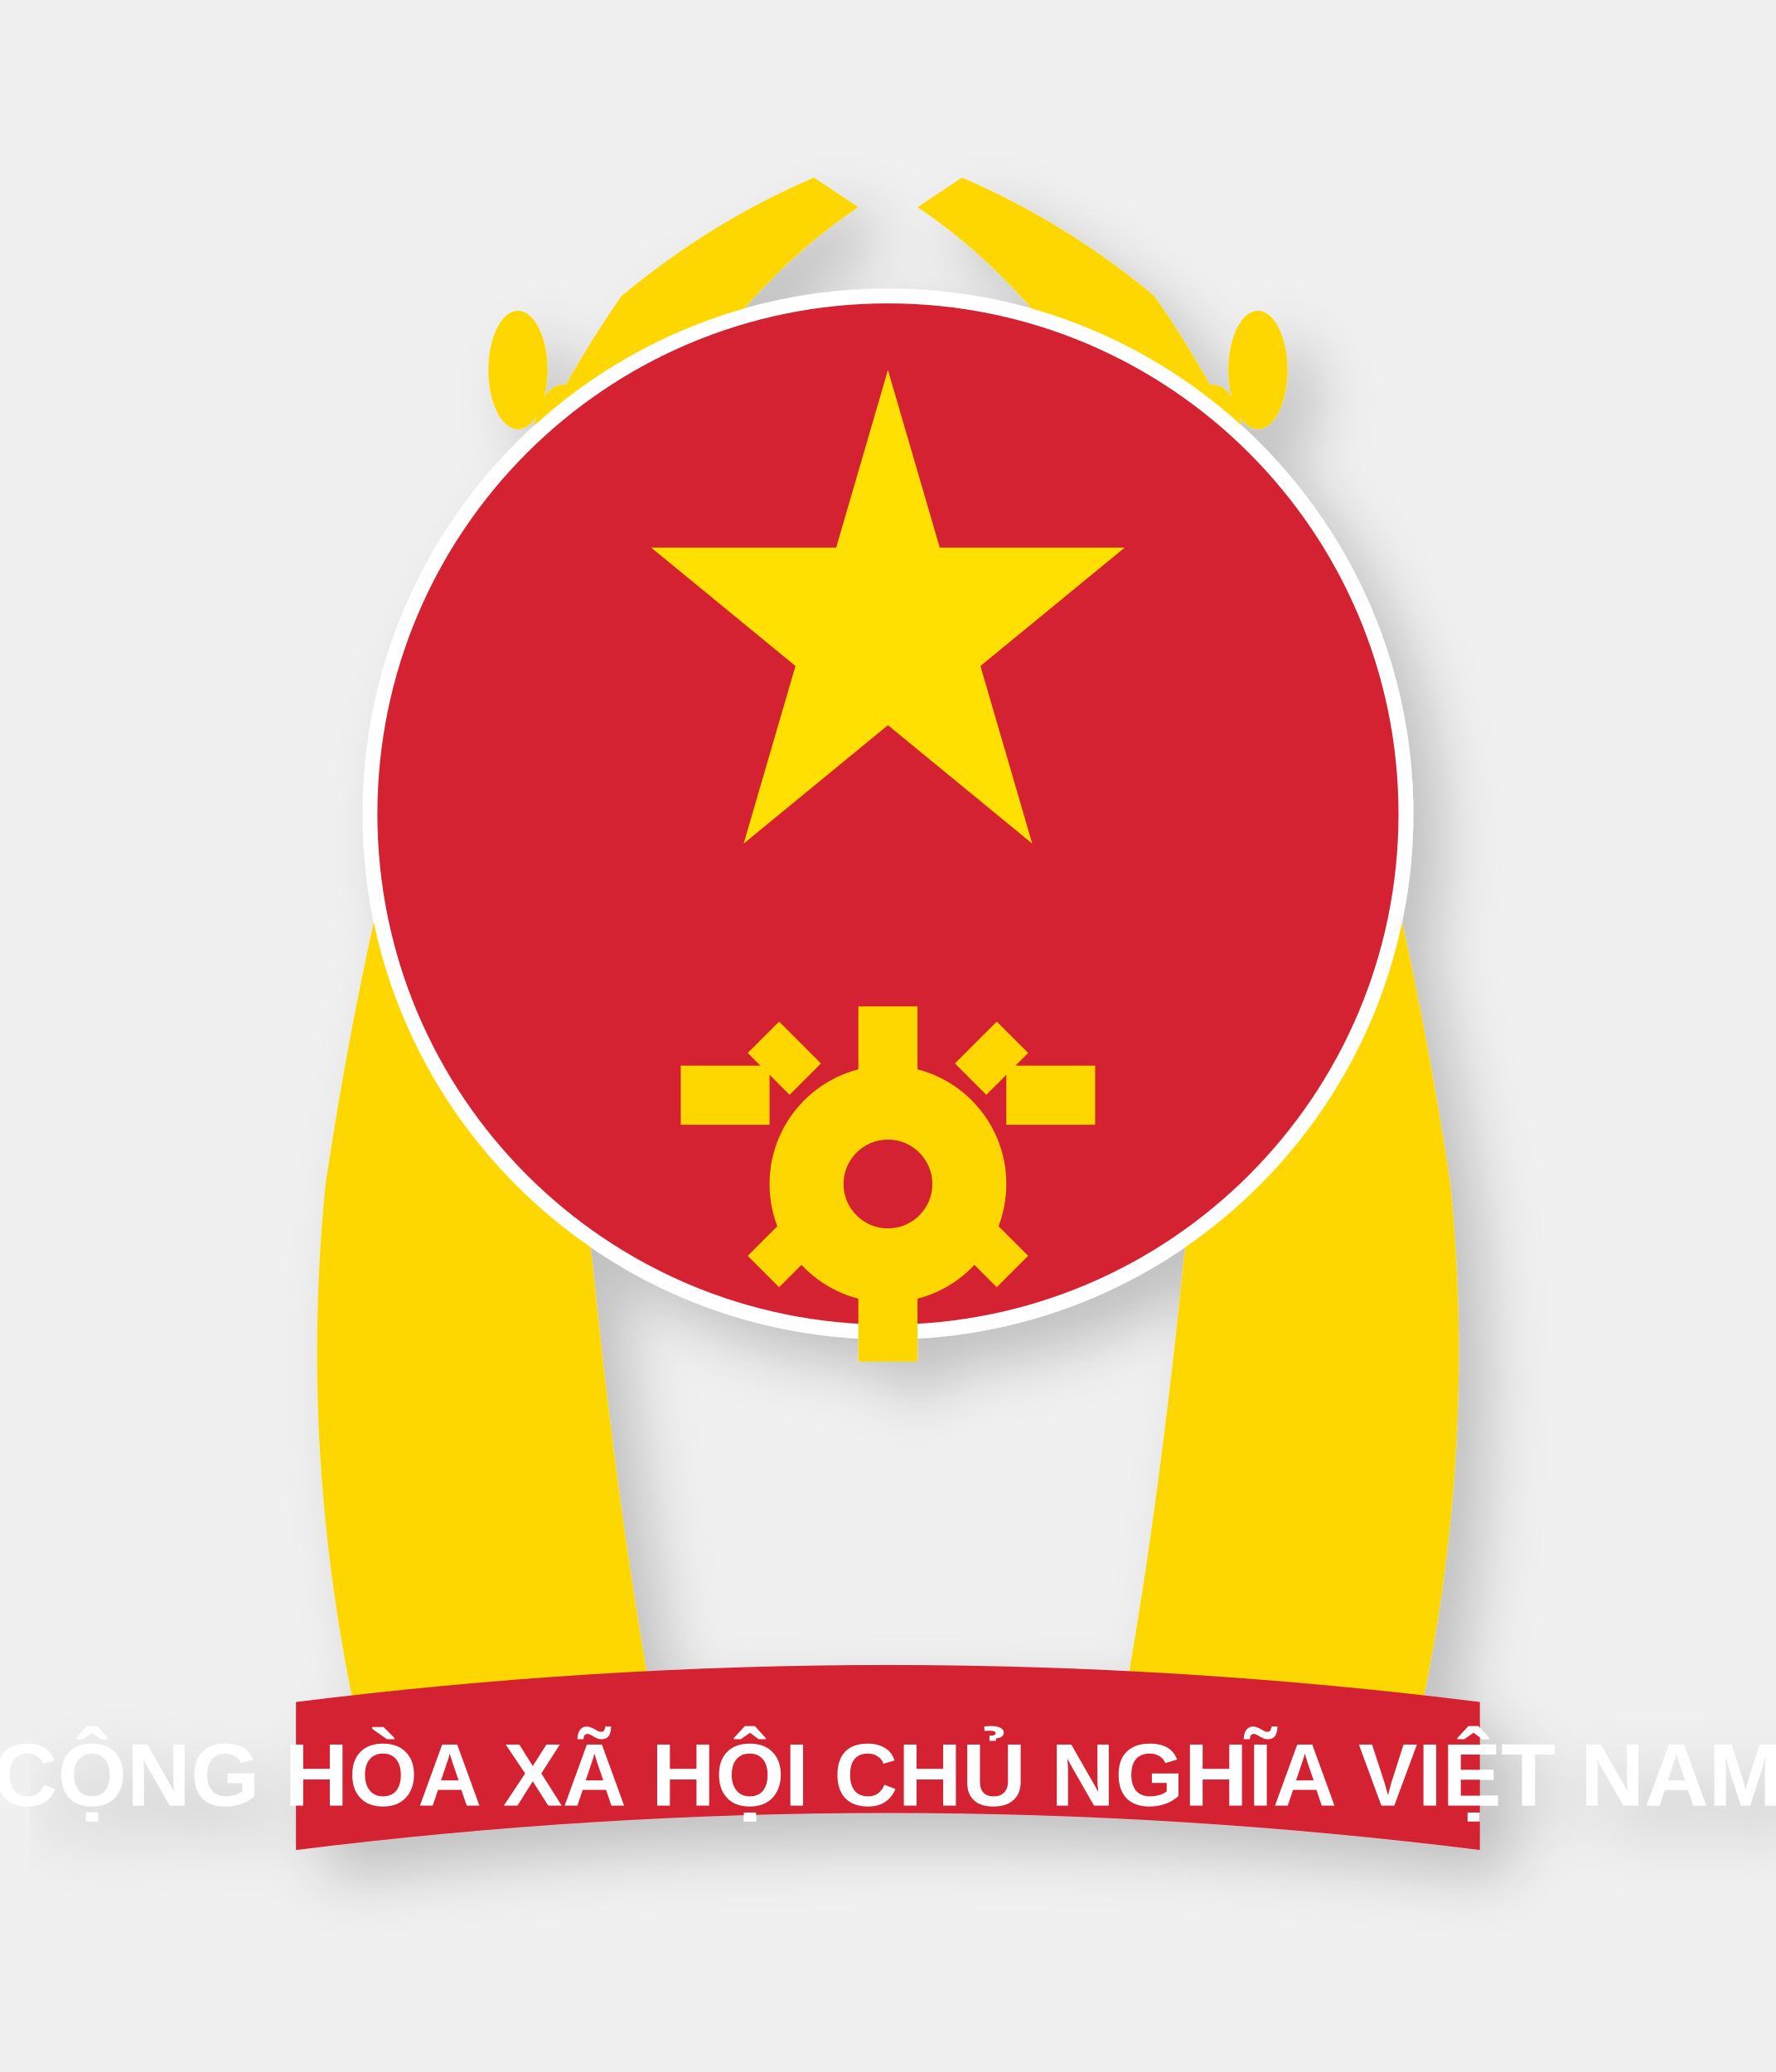
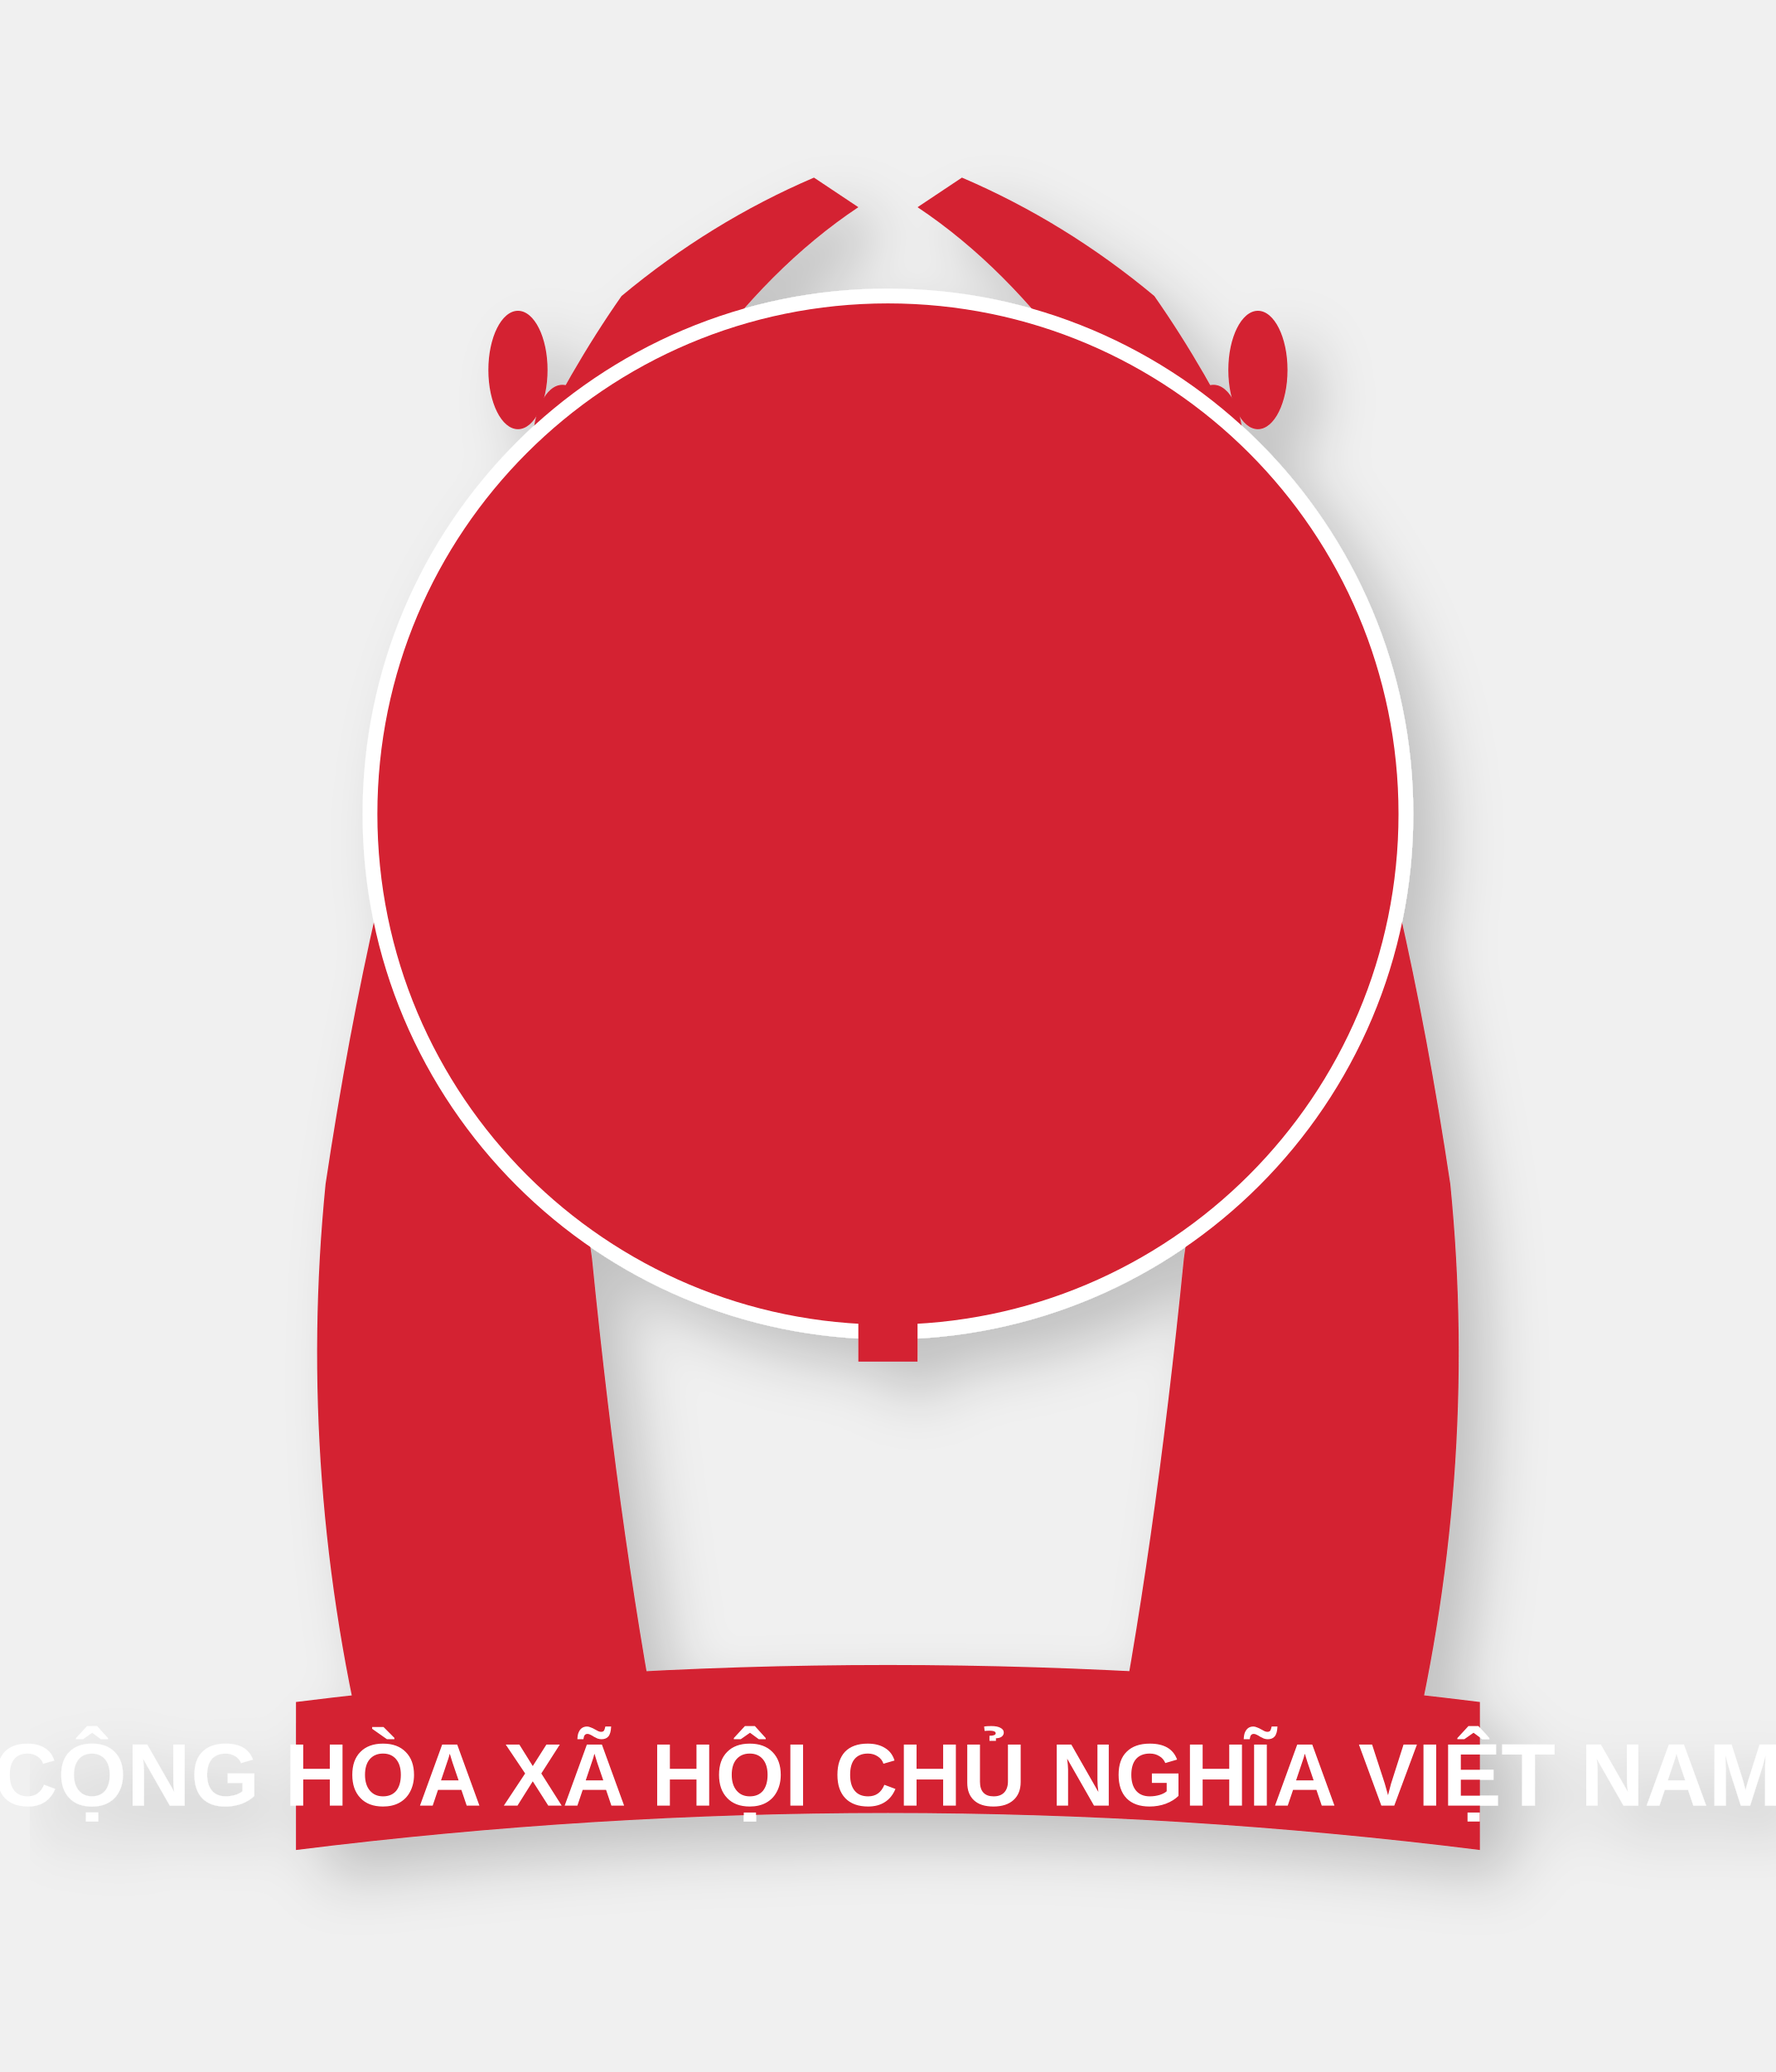
<svg xmlns="http://www.w3.org/2000/svg" viewBox="0 0 120 140" width="120" height="140">
  <defs>
    <filter id="emblem-shadow" x="-20%" y="-20%" width="140%" height="140%">
      <feDropShadow dx="2" dy="2" stdDeviation="2" flood-color="rgba(0,0,0,0.2)" />
    </filter>
  </defs>
-   <g fill="#FFD700" stroke="none">
+   <g fill="#D42131" stroke="none">
    <path d="M25 120 Q20 100 22 80 Q25 60 30 45 Q35 30 42 20 Q48 15 55 12 L58 14 Q52 18 47 25 Q42 35 39 50 Q37 65 40 85 Q42 105 45 120 Z" />
    <path d="M95 120 Q100 100 98 80 Q95 60 90 45 Q85 30 78 20 Q72 15 65 12 L62 14 Q68 18 73 25 Q78 35 81 50 Q83 65 80 85 Q78 105 75 120 Z" />
    <ellipse cx="35" cy="25" rx="2" ry="4" />
    <ellipse cx="38" cy="30" rx="2" ry="4" />
    <ellipse cx="36" cy="35" rx="2" ry="4" />
    <ellipse cx="39" cy="40" rx="2" ry="4" />
    <ellipse cx="37" cy="45" rx="2" ry="4" />
    <ellipse cx="40" cy="50" rx="2" ry="4" />
    <ellipse cx="85" cy="25" rx="2" ry="4" />
    <ellipse cx="82" cy="30" rx="2" ry="4" />
    <ellipse cx="84" cy="35" rx="2" ry="4" />
    <ellipse cx="81" cy="40" rx="2" ry="4" />
    <ellipse cx="83" cy="45" rx="2" ry="4" />
    <ellipse cx="80" cy="50" rx="2" ry="4" />
  </g>
  <circle cx="60" cy="55" r="35" fill="#D42131" stroke="#FFFFFF" stroke-width="1" />
-   <g fill="#FFD700" stroke="none">
+   <g fill="#D42131" stroke="none">
    <circle cx="60" cy="80" r="8" />
    <rect x="58" y="68" width="4" height="6" />
    <rect x="68" y="72" width="6" height="4" />
    <rect x="58" y="86" width="4" height="6" />
    <rect x="46" y="72" width="6" height="4" />
    <rect x="51" y="70" width="4" height="3" transform="rotate(45 53 71.5)" />
    <rect x="65" y="70" width="4" height="3" transform="rotate(-45 67 71.5)" />
    <rect x="51" y="83" width="4" height="3" transform="rotate(-45 53 84.5)" />
    <rect x="65" y="83" width="4" height="3" transform="rotate(45 67 84.5)" />
    <circle cx="60" cy="80" r="3" fill="#D42131" />
  </g>
-   <g fill="#FFE000" stroke="none">
+   <g fill="#D42131" stroke="none">
    <path d="M60 25 L63.5 37 L76 37 L66.25 45 L69.75 57 L60 49 L50.25 57 L53.75 45 L44 37 L56.5 37 Z" />
  </g>
  <g fill="#D42131" stroke="none">
    <path d="M20 115 Q60 110 100 115 L100 125 Q60 120 20 125 Z" />
  </g>
  <text x="60" y="122" text-anchor="middle" fill="#FFFFFF" font-family="Arial, sans-serif" font-size="6" font-weight="bold">
    CỘNG HÒA XÃ HỘI CHỦ NGHĨA VIỆT NAM
  </text>
  <style>
    svg { filter: url(#emblem-shadow); }
  </style>
</svg>
